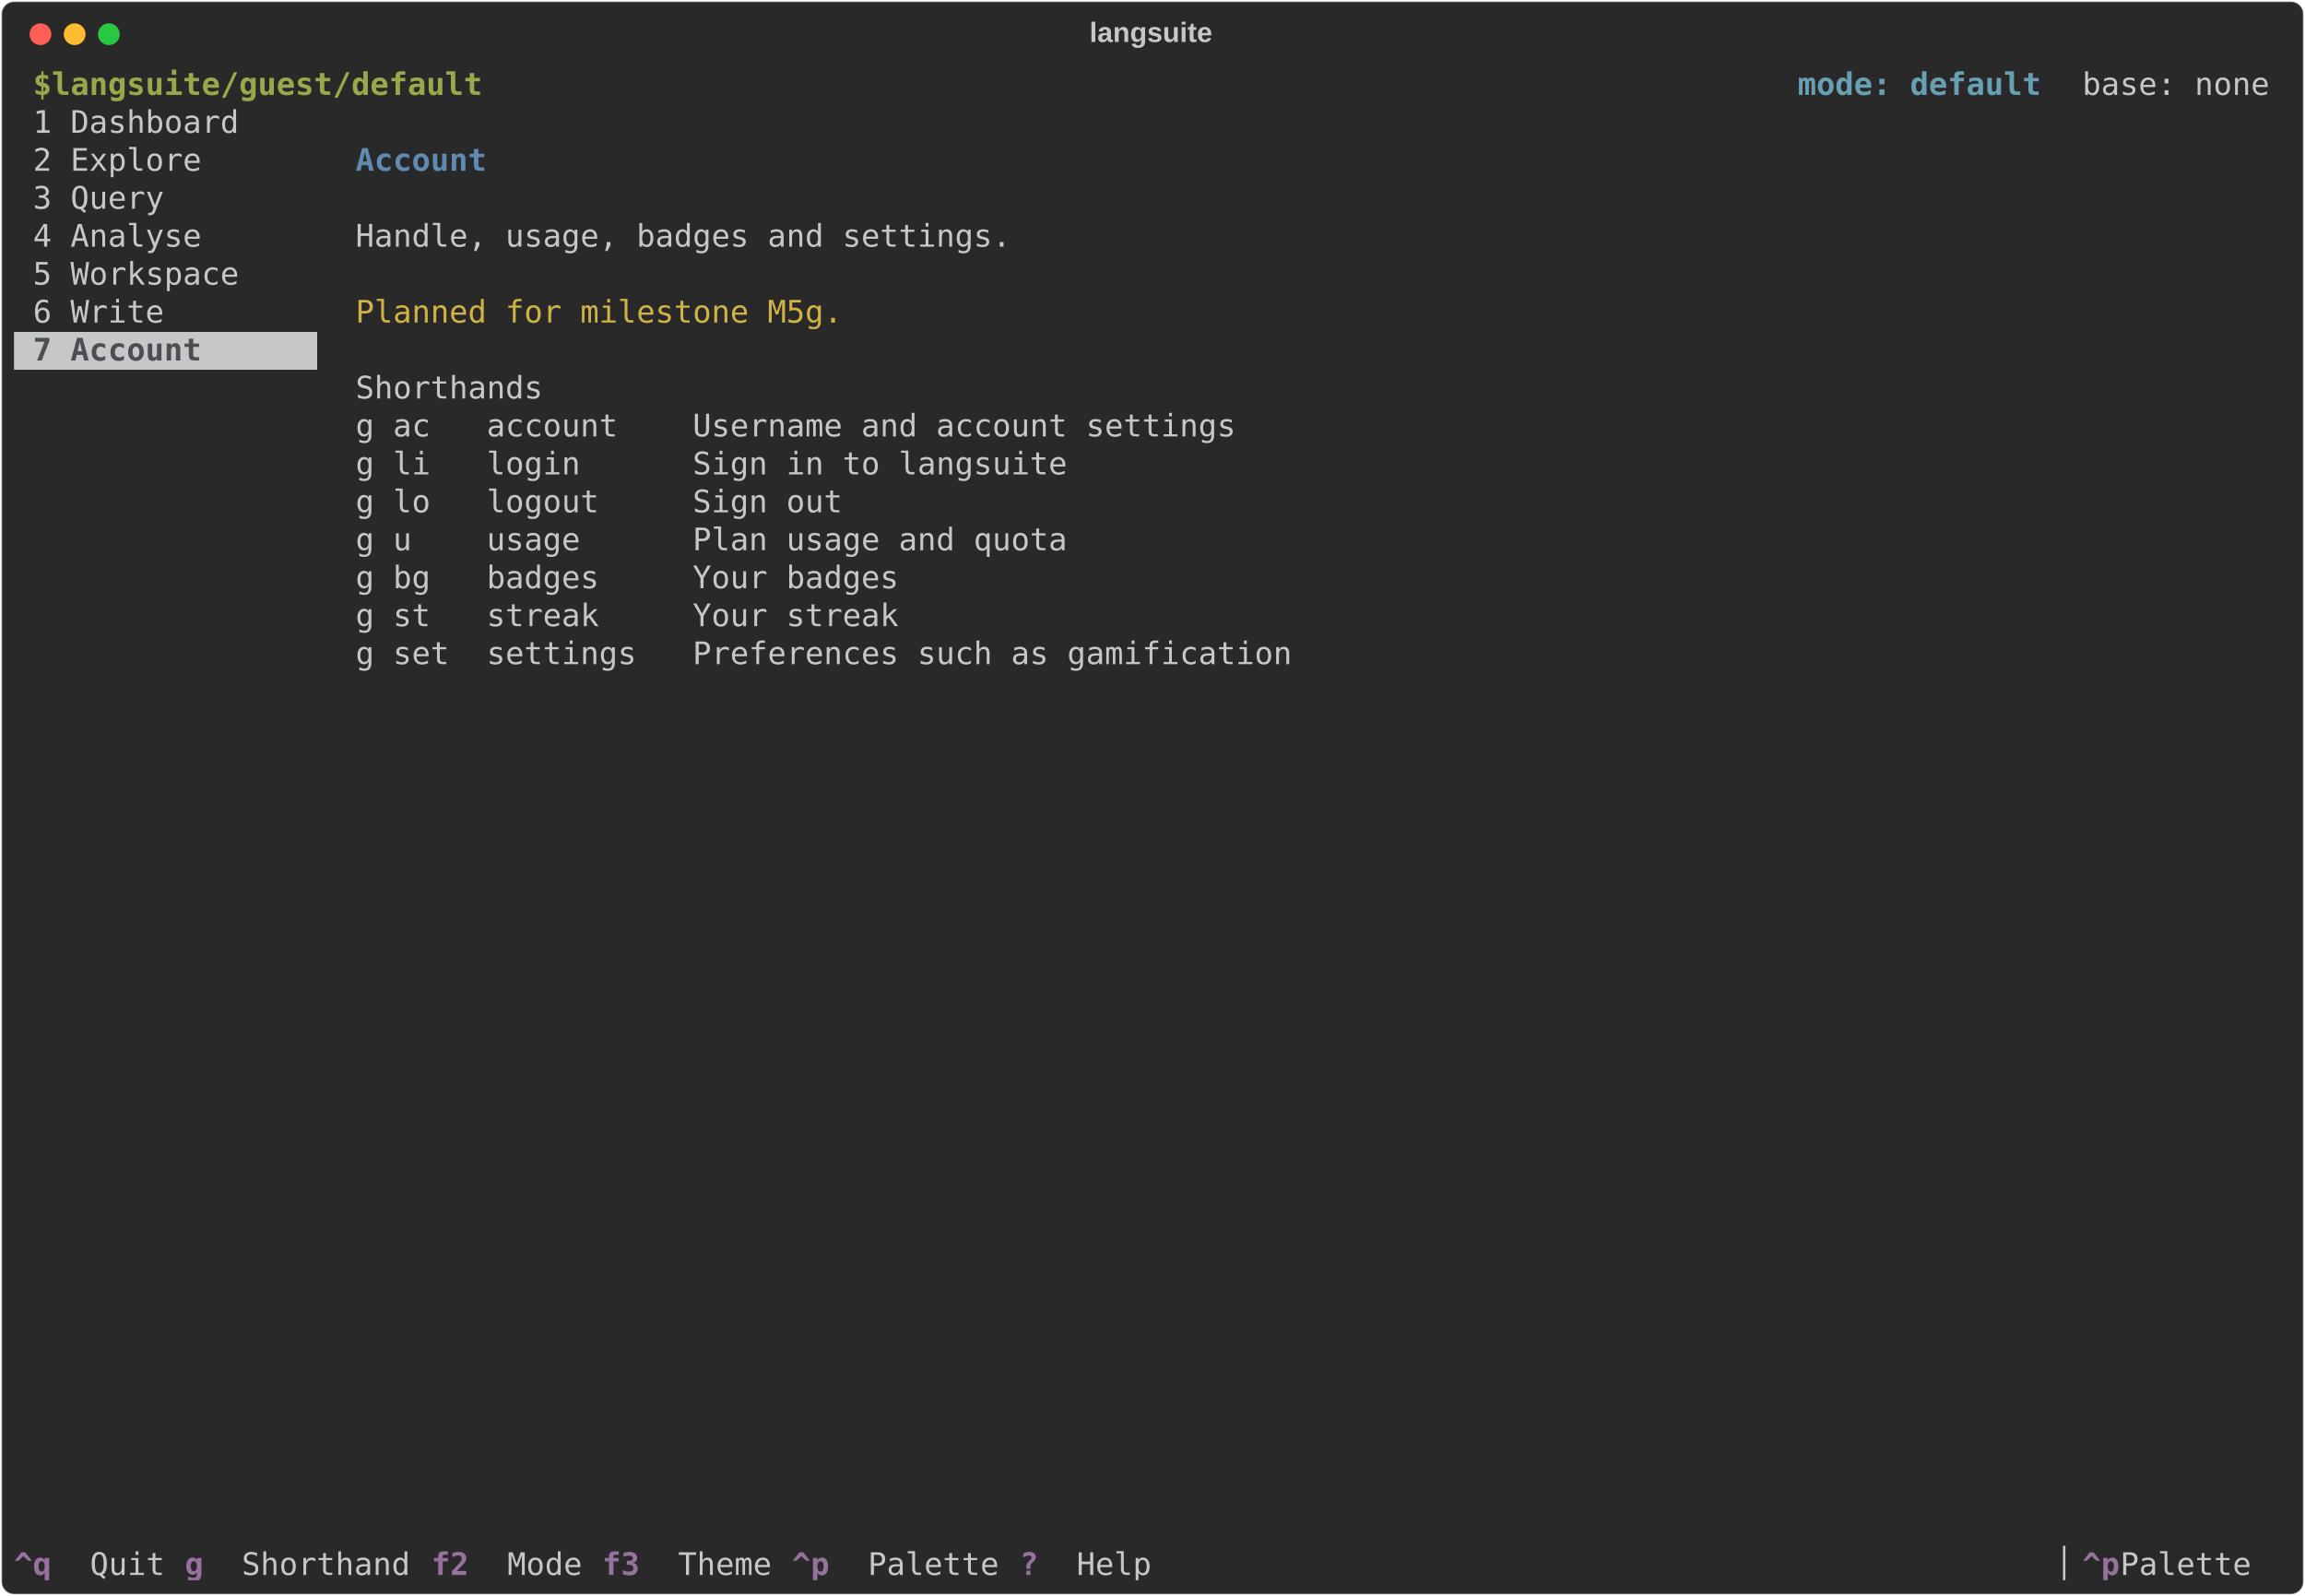
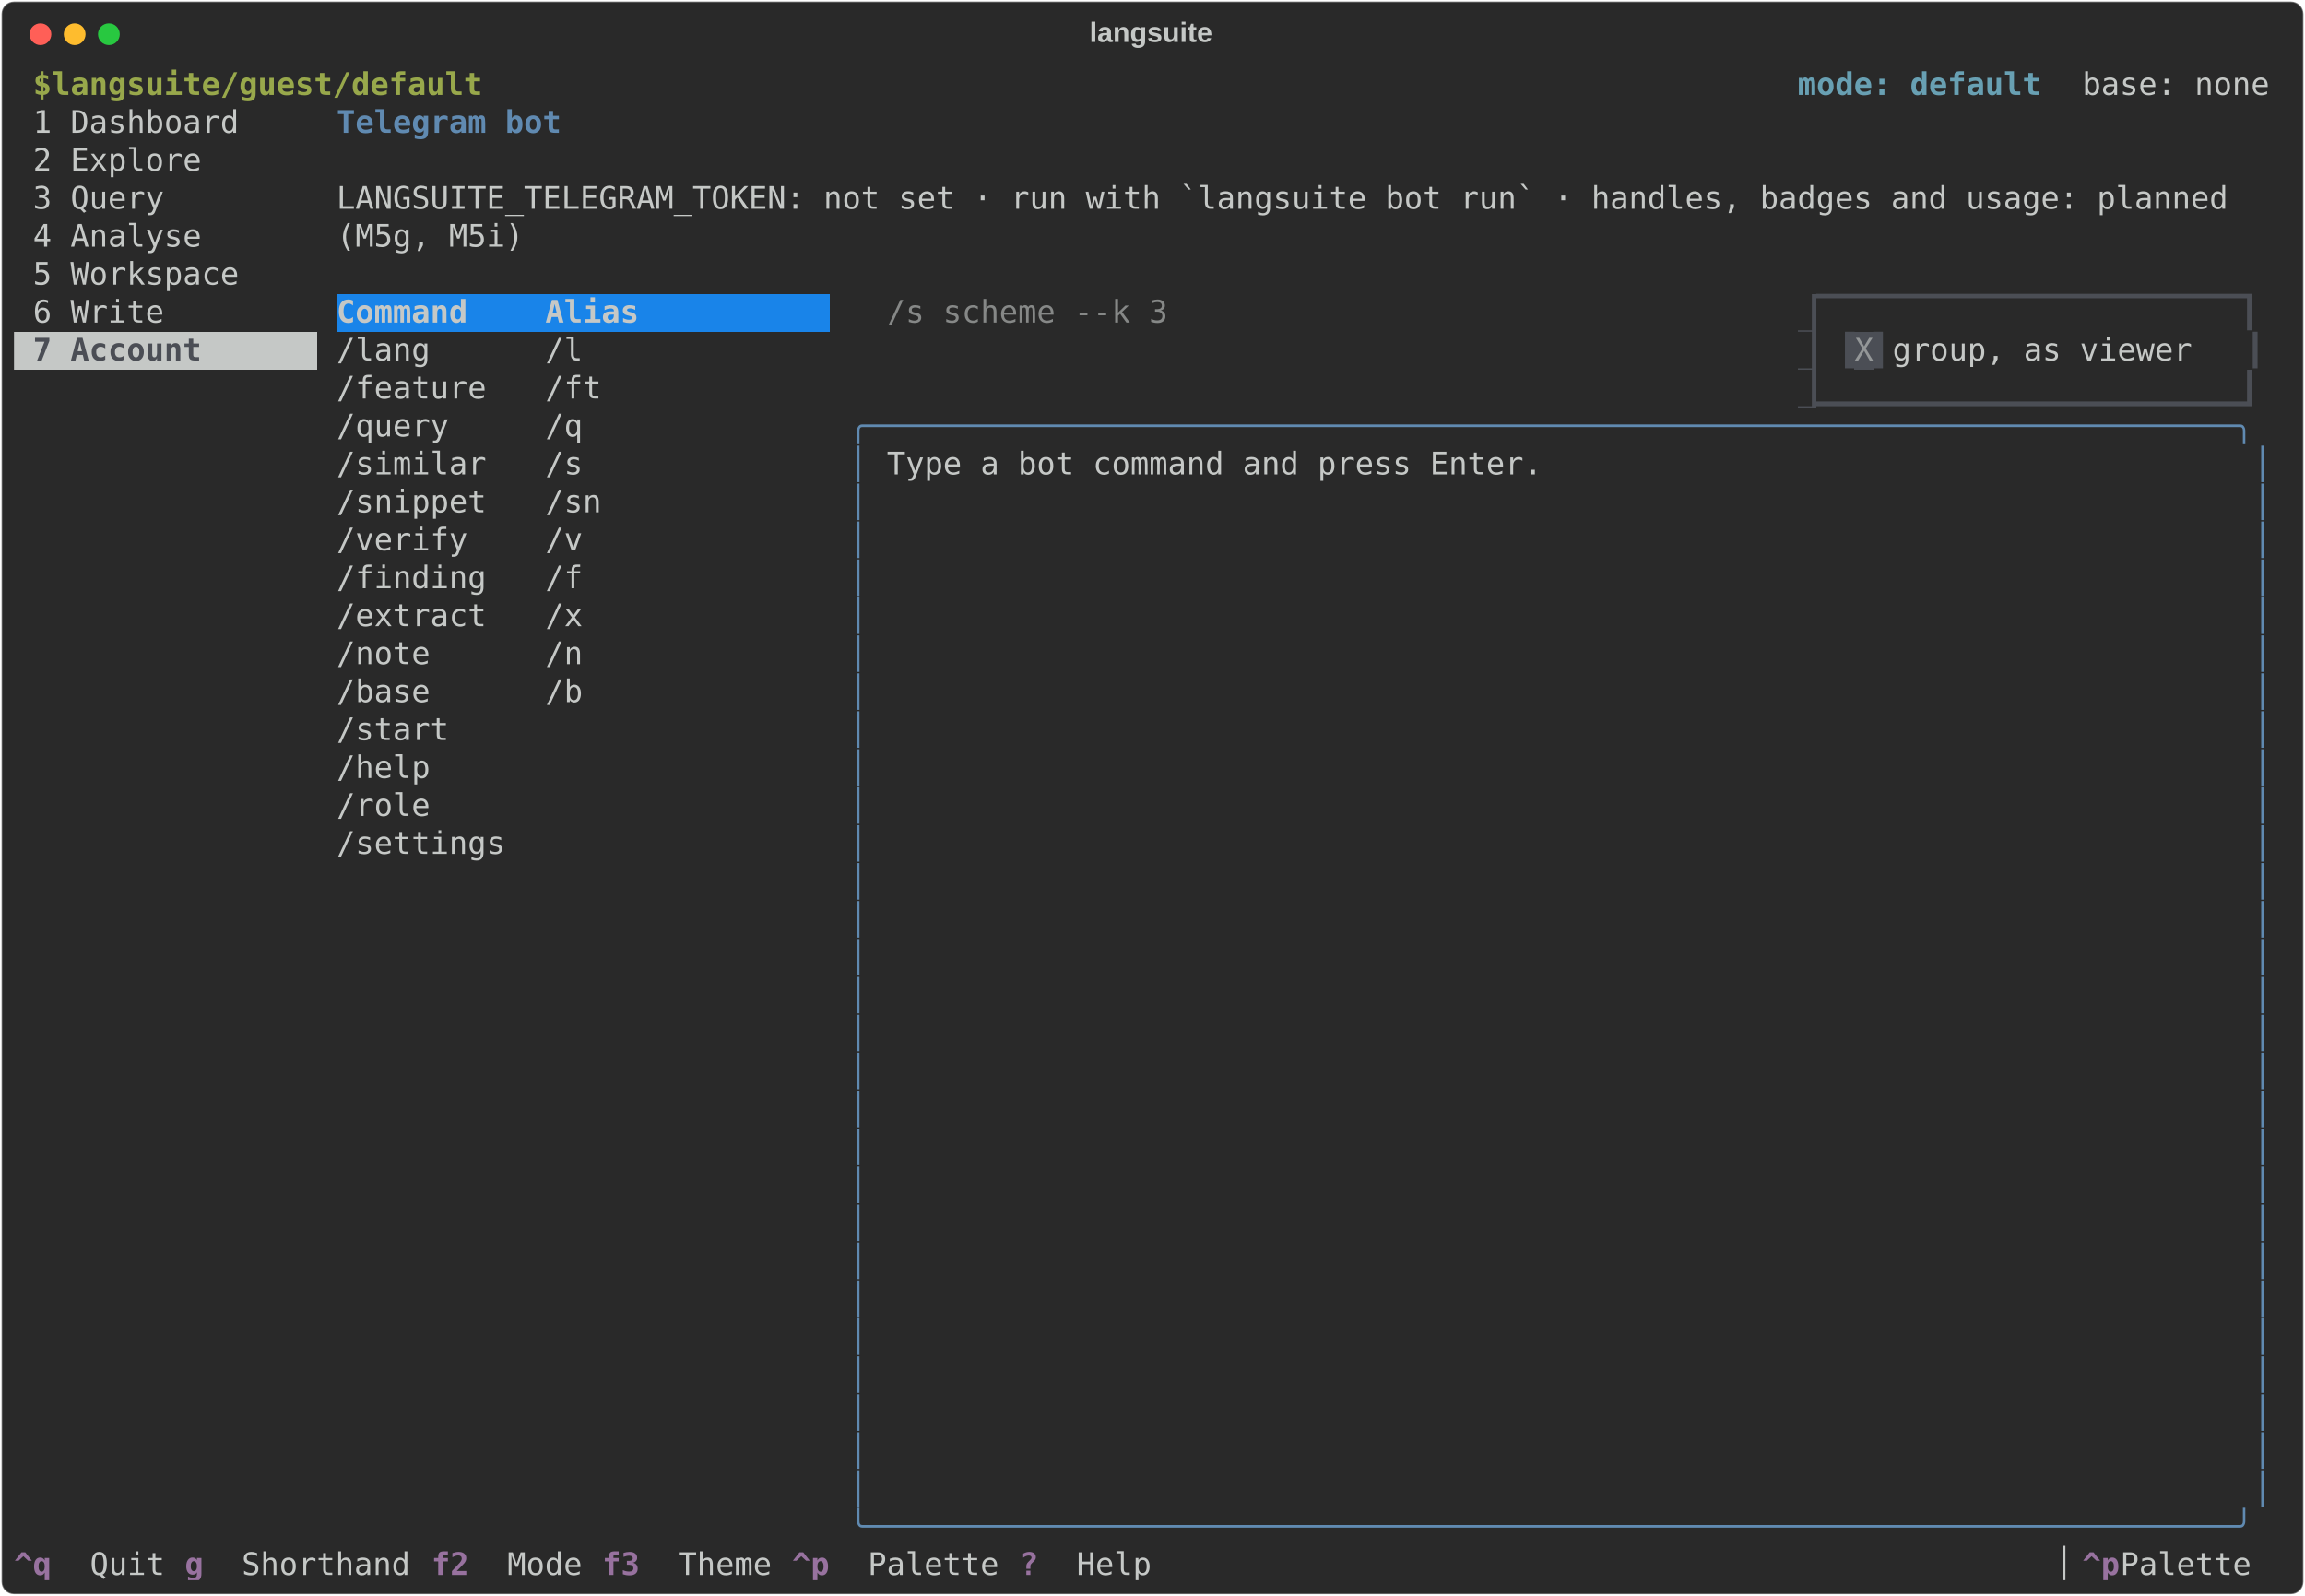
<svg xmlns="http://www.w3.org/2000/svg" class="rich-terminal" viewBox="0 0 1482 1026.0">
  <style>

    @font-face {
        font-family: "Fira Code";
        src: local("FiraCode-Regular"),
                url("https://cdnjs.cloudflare.com/ajax/libs/firacode/6.2.0/woff2/FiraCode-Regular.woff2") format("woff2"),
                url("https://cdnjs.cloudflare.com/ajax/libs/firacode/6.2.0/woff/FiraCode-Regular.woff") format("woff");
        font-style: normal;
        font-weight: 400;
    }
    @font-face {
        font-family: "Fira Code";
        src: local("FiraCode-Bold"),
                url("https://cdnjs.cloudflare.com/ajax/libs/firacode/6.2.0/woff2/FiraCode-Bold.woff2") format("woff2"),
                url("https://cdnjs.cloudflare.com/ajax/libs/firacode/6.2.0/woff/FiraCode-Bold.woff") format("woff");
        font-style: bold;
        font-weight: 700;
    }

    .terminal-matrix {
        font-family: Fira Code, monospace;
        font-size: 20px;
        line-height: 24.4px;
        font-variant-east-asian: full-width;
    }

    .terminal-title {
        font-size: 18px;
        font-weight: bold;
        font-family: arial;
    }

    .terminal-r1 { fill: #c5c8c6 }
.terminal-r2 { fill: #98a84b;font-weight: bold }
.terminal-r3 { fill: #68a0b3;font-weight: bold }
.terminal-r4 { fill: #608ab1;font-weight: bold }
- .terminal-r5 { fill: #d0b344 }
- .terminal-r6 { fill: #4b4e55;font-weight: bold }
- .terminal-r7 { fill: #98729f;font-weight: bold }
+ .terminal-r5 { fill: #c5c8c6;font-weight: bold }
+ .terminal-r6 { fill: #868887 }
+ .terminal-r7 { fill: #292929 }
+ .terminal-r8 { fill: #4b4e55 }
+ .terminal-r9 { fill: #4b4e55;font-weight: bold }
+ .terminal-r10 { fill: #949798 }
+ .terminal-r11 { fill: #608ab1 }
+ .terminal-r12 { fill: #98729f;font-weight: bold }
    </style>
  <defs>
    <clipPath id="terminal-clip-terminal">
      <rect x="0" y="0" width="1463.0" height="975.0" />
    </clipPath>
    <clipPath id="terminal-line-0">
      <rect x="0" y="1.5" width="1464" height="24.65" />
    </clipPath>
    <clipPath id="terminal-line-1">
      <rect x="0" y="25.9" width="1464" height="24.65" />
    </clipPath>
    <clipPath id="terminal-line-2">
      <rect x="0" y="50.3" width="1464" height="24.65" />
    </clipPath>
    <clipPath id="terminal-line-3">
      <rect x="0" y="74.7" width="1464" height="24.65" />
    </clipPath>
    <clipPath id="terminal-line-4">
      <rect x="0" y="99.1" width="1464" height="24.65" />
    </clipPath>
    <clipPath id="terminal-line-5">
      <rect x="0" y="123.5" width="1464" height="24.65" />
    </clipPath>
    <clipPath id="terminal-line-6">
      <rect x="0" y="147.9" width="1464" height="24.65" />
    </clipPath>
    <clipPath id="terminal-line-7">
      <rect x="0" y="172.3" width="1464" height="24.65" />
    </clipPath>
    <clipPath id="terminal-line-8">
      <rect x="0" y="196.7" width="1464" height="24.65" />
    </clipPath>
    <clipPath id="terminal-line-9">
      <rect x="0" y="221.1" width="1464" height="24.65" />
    </clipPath>
    <clipPath id="terminal-line-10">
      <rect x="0" y="245.5" width="1464" height="24.65" />
    </clipPath>
    <clipPath id="terminal-line-11">
      <rect x="0" y="269.9" width="1464" height="24.65" />
    </clipPath>
    <clipPath id="terminal-line-12">
      <rect x="0" y="294.3" width="1464" height="24.65" />
    </clipPath>
    <clipPath id="terminal-line-13">
      <rect x="0" y="318.7" width="1464" height="24.65" />
    </clipPath>
    <clipPath id="terminal-line-14">
      <rect x="0" y="343.1" width="1464" height="24.65" />
    </clipPath>
    <clipPath id="terminal-line-15">
      <rect x="0" y="367.5" width="1464" height="24.65" />
    </clipPath>
    <clipPath id="terminal-line-16">
      <rect x="0" y="391.9" width="1464" height="24.65" />
    </clipPath>
    <clipPath id="terminal-line-17">
      <rect x="0" y="416.3" width="1464" height="24.65" />
    </clipPath>
    <clipPath id="terminal-line-18">
      <rect x="0" y="440.7" width="1464" height="24.65" />
    </clipPath>
    <clipPath id="terminal-line-19">
      <rect x="0" y="465.1" width="1464" height="24.65" />
    </clipPath>
    <clipPath id="terminal-line-20">
      <rect x="0" y="489.5" width="1464" height="24.65" />
    </clipPath>
    <clipPath id="terminal-line-21">
      <rect x="0" y="513.9" width="1464" height="24.65" />
    </clipPath>
    <clipPath id="terminal-line-22">
      <rect x="0" y="538.3" width="1464" height="24.65" />
    </clipPath>
    <clipPath id="terminal-line-23">
      <rect x="0" y="562.7" width="1464" height="24.65" />
    </clipPath>
    <clipPath id="terminal-line-24">
      <rect x="0" y="587.1" width="1464" height="24.65" />
    </clipPath>
    <clipPath id="terminal-line-25">
      <rect x="0" y="611.5" width="1464" height="24.65" />
    </clipPath>
    <clipPath id="terminal-line-26">
      <rect x="0" y="635.9" width="1464" height="24.65" />
    </clipPath>
    <clipPath id="terminal-line-27">
      <rect x="0" y="660.3" width="1464" height="24.65" />
    </clipPath>
    <clipPath id="terminal-line-28">
      <rect x="0" y="684.7" width="1464" height="24.65" />
    </clipPath>
    <clipPath id="terminal-line-29">
      <rect x="0" y="709.1" width="1464" height="24.65" />
    </clipPath>
    <clipPath id="terminal-line-30">
      <rect x="0" y="733.5" width="1464" height="24.65" />
    </clipPath>
    <clipPath id="terminal-line-31">
      <rect x="0" y="757.9" width="1464" height="24.65" />
    </clipPath>
    <clipPath id="terminal-line-32">
      <rect x="0" y="782.3" width="1464" height="24.65" />
    </clipPath>
    <clipPath id="terminal-line-33">
      <rect x="0" y="806.7" width="1464" height="24.65" />
    </clipPath>
    <clipPath id="terminal-line-34">
      <rect x="0" y="831.1" width="1464" height="24.65" />
    </clipPath>
    <clipPath id="terminal-line-35">
      <rect x="0" y="855.5" width="1464" height="24.65" />
    </clipPath>
    <clipPath id="terminal-line-36">
      <rect x="0" y="879.9" width="1464" height="24.65" />
    </clipPath>
    <clipPath id="terminal-line-37">
      <rect x="0" y="904.3" width="1464" height="24.65" />
    </clipPath>
    <clipPath id="terminal-line-38">
      <rect x="0" y="928.7" width="1464" height="24.65" />
    </clipPath>
  </defs>
  <rect fill="#292929" stroke="rgba(255,255,255,0.35)" stroke-width="1" x="1" y="1" width="1480" height="1024" rx="8" />
  <text class="terminal-title" fill="#c5c8c6" text-anchor="middle" x="740" y="27">langsuite</text>
  <g transform="translate(26,22)">
    <circle cx="0" cy="0" r="7" fill="#ff5f57" />
    <circle cx="22" cy="0" r="7" fill="#febc2e" />
    <circle cx="44" cy="0" r="7" fill="#28c840" />
  </g>
  <g transform="translate(9, 41)" clip-path="url(#terminal-clip-terminal)">
+     <rect fill="#1984e9" x="207.4" y="147.9" width="134.2" height="24.65" shape-rendering="crispEdges" />
+     <rect fill="#1984e9" x="341.6" y="147.9" width="85.4" height="24.65" shape-rendering="crispEdges" />
+     <rect fill="#1984e9" x="427" y="147.9" width="97.6" height="24.65" shape-rendering="crispEdges" />
+     <rect fill="#4b4e55" x="1146.8" y="147.9" width="12.2" height="24.65" shape-rendering="crispEdges" />
    <rect fill="#c5c8c6" x="0" y="172.3" width="12.2" height="24.65" shape-rendering="crispEdges" />
    <rect fill="#c5c8c6" x="12.2" y="172.3" width="109.8" height="24.65" shape-rendering="crispEdges" />
    <rect fill="#c5c8c6" x="122" y="172.3" width="73.2" height="24.65" shape-rendering="crispEdges" />
+     <rect fill="#4b4e55" x="1146.8" y="172.3" width="12.2" height="24.65" shape-rendering="crispEdges" />
+     <rect fill="#4b4e55" x="1183.4" y="172.3" width="12.2" height="24.65" shape-rendering="crispEdges" />
+     <rect fill="#4b4e55" x="1146.8" y="196.7" width="12.2" height="24.65" shape-rendering="crispEdges" />
    <g class="terminal-matrix">
      <text class="terminal-r2" x="12.2" y="20" textLength="292.8" clip-path="url(#terminal-line-0)">$langsuite/guest/default</text>
      <text class="terminal-r3" x="1146.8" y="20" textLength="158.6" clip-path="url(#terminal-line-0)">mode: default</text>
      <text class="terminal-r1" x="1329.8" y="20" textLength="122" clip-path="url(#terminal-line-0)">base: none</text>
      <text class="terminal-r1" x="1464" y="20" textLength="12.2" clip-path="url(#terminal-line-0)">
</text>
      <text class="terminal-r1" x="12.2" y="44.4" textLength="134.2" clip-path="url(#terminal-line-1)">1 Dashboard</text>
+       <text class="terminal-r4" x="207.4" y="44.4" textLength="146.4" clip-path="url(#terminal-line-1)">Telegram bot</text>
      <text class="terminal-r1" x="1464" y="44.4" textLength="12.2" clip-path="url(#terminal-line-1)">
</text>
      <text class="terminal-r1" x="12.2" y="68.8" textLength="109.8" clip-path="url(#terminal-line-2)">2 Explore</text>
-       <text class="terminal-r4" x="219.6" y="68.8" textLength="85.4" clip-path="url(#terminal-line-2)">Account</text>
      <text class="terminal-r1" x="1464" y="68.8" textLength="12.2" clip-path="url(#terminal-line-2)">
</text>
      <text class="terminal-r1" x="12.2" y="93.2" textLength="85.4" clip-path="url(#terminal-line-3)">3 Query</text>
+       <text class="terminal-r1" x="207.4" y="93.2" textLength="1232.2" clip-path="url(#terminal-line-3)">LANGSUITE_TELEGRAM_TOKEN: not set · run with `langsuite bot run` · handles, badges and usage: planned</text>
      <text class="terminal-r1" x="1464" y="93.2" textLength="12.2" clip-path="url(#terminal-line-3)">
</text>
      <text class="terminal-r1" x="12.2" y="117.6" textLength="109.8" clip-path="url(#terminal-line-4)">4 Analyse</text>
-       <text class="terminal-r1" x="219.6" y="117.6" textLength="427" clip-path="url(#terminal-line-4)">Handle, usage, badges and settings.</text>
+       <text class="terminal-r1" x="207.4" y="117.6" textLength="122" clip-path="url(#terminal-line-4)">(M5g, M5i)</text>
      <text class="terminal-r1" x="1464" y="117.6" textLength="12.2" clip-path="url(#terminal-line-4)">
</text>
      <text class="terminal-r1" x="12.2" y="142" textLength="134.2" clip-path="url(#terminal-line-5)">5 Workspace</text>
      <text class="terminal-r1" x="1464" y="142" textLength="12.2" clip-path="url(#terminal-line-5)">
</text>
      <text class="terminal-r1" x="12.2" y="166.4" textLength="85.4" clip-path="url(#terminal-line-6)">6 Write</text>
-       <text class="terminal-r5" x="219.6" y="166.4" textLength="317.2" clip-path="url(#terminal-line-6)">Planned for milestone M5g.</text>
+       <text class="terminal-r5" x="207.4" y="166.4" textLength="134.2" clip-path="url(#terminal-line-6)"> Command   </text>
+       <text class="terminal-r5" x="341.6" y="166.4" textLength="85.4" clip-path="url(#terminal-line-6)"> Alias </text>
+       <text class="terminal-r6" x="561.2" y="166.4" textLength="183" clip-path="url(#terminal-line-6)">/s scheme --k 3</text>
+       <text class="terminal-r7" x="1146.8" y="166.4" textLength="12.2" clip-path="url(#terminal-line-6)">▊</text>
+       <text class="terminal-r8" x="1159" y="166.4" textLength="292.8" clip-path="url(#terminal-line-6)">▔▔▔▔▔▔▔▔▔▔▔▔▔▔▔▔▔▔▔▔▔▔▔▎</text>
      <text class="terminal-r1" x="1464" y="166.4" textLength="12.2" clip-path="url(#terminal-line-6)">
</text>
-       <text class="terminal-r6" x="12.2" y="190.8" textLength="109.8" clip-path="url(#terminal-line-7)">7 Account</text>
+       <text class="terminal-r9" x="12.2" y="190.8" textLength="109.8" clip-path="url(#terminal-line-7)">7 Account</text>
+       <text class="terminal-r1" x="207.4" y="190.8" textLength="134.2" clip-path="url(#terminal-line-7)"> /lang     </text>
+       <text class="terminal-r1" x="341.6" y="190.8" textLength="85.4" clip-path="url(#terminal-line-7)"> /l    </text>
+       <text class="terminal-r7" x="1146.8" y="190.8" textLength="12.2" clip-path="url(#terminal-line-7)">▊</text>
+       <text class="terminal-r8" x="1171.2" y="190.8" textLength="12.2" clip-path="url(#terminal-line-7)">▐</text>
+       <text class="terminal-r10" x="1183.4" y="190.8" textLength="12.2" clip-path="url(#terminal-line-7)">X</text>
+       <text class="terminal-r8" x="1195.6" y="190.8" textLength="12.2" clip-path="url(#terminal-line-7)">▌</text>
+       <text class="terminal-r1" x="1207.8" y="190.8" textLength="219.6" clip-path="url(#terminal-line-7)"> group, as viewer </text>
+       <text class="terminal-r8" x="1439.6" y="190.8" textLength="12.2" clip-path="url(#terminal-line-7)">▎</text>
      <text class="terminal-r1" x="1464" y="190.8" textLength="12.2" clip-path="url(#terminal-line-7)">
</text>
-       <text class="terminal-r1" x="219.6" y="215.2" textLength="122" clip-path="url(#terminal-line-8)">Shorthands</text>
+       <text class="terminal-r1" x="207.4" y="215.2" textLength="134.2" clip-path="url(#terminal-line-8)"> /feature  </text>
+       <text class="terminal-r1" x="341.6" y="215.2" textLength="85.4" clip-path="url(#terminal-line-8)"> /ft   </text>
+       <text class="terminal-r7" x="1146.8" y="215.2" textLength="12.2" clip-path="url(#terminal-line-8)">▊</text>
+       <text class="terminal-r8" x="1159" y="215.2" textLength="292.8" clip-path="url(#terminal-line-8)">▁▁▁▁▁▁▁▁▁▁▁▁▁▁▁▁▁▁▁▁▁▁▁▎</text>
      <text class="terminal-r1" x="1464" y="215.2" textLength="12.2" clip-path="url(#terminal-line-8)">
</text>
-       <text class="terminal-r1" x="219.6" y="239.6" textLength="597.8" clip-path="url(#terminal-line-9)">  g ac   account    Username and account settings</text>
+       <text class="terminal-r1" x="207.4" y="239.6" textLength="134.2" clip-path="url(#terminal-line-9)"> /query    </text>
+       <text class="terminal-r1" x="341.6" y="239.6" textLength="85.4" clip-path="url(#terminal-line-9)"> /q    </text>
+       <text class="terminal-r11" x="536.8" y="239.6" textLength="915" clip-path="url(#terminal-line-9)">╭─────────────────────────────────────────────────────────────────────────╮</text>
      <text class="terminal-r1" x="1464" y="239.6" textLength="12.2" clip-path="url(#terminal-line-9)">
</text>
-       <text class="terminal-r1" x="219.6" y="264" textLength="488" clip-path="url(#terminal-line-10)">  g li   login      Sign in to langsuite</text>
+       <text class="terminal-r1" x="207.4" y="264" textLength="134.2" clip-path="url(#terminal-line-10)"> /similar  </text>
+       <text class="terminal-r1" x="341.6" y="264" textLength="85.4" clip-path="url(#terminal-line-10)"> /s    </text>
+       <text class="terminal-r11" x="536.8" y="264" textLength="12.2" clip-path="url(#terminal-line-10)">│</text>
+       <text class="terminal-r1" x="561.2" y="264" textLength="427" clip-path="url(#terminal-line-10)">Type a bot command and press Enter.</text>
+       <text class="terminal-r11" x="1439.6" y="264" textLength="12.2" clip-path="url(#terminal-line-10)">│</text>
      <text class="terminal-r1" x="1464" y="264" textLength="12.2" clip-path="url(#terminal-line-10)">
</text>
-       <text class="terminal-r1" x="219.6" y="288.4" textLength="341.6" clip-path="url(#terminal-line-11)">  g lo   logout     Sign out</text>
+       <text class="terminal-r1" x="207.4" y="288.4" textLength="134.2" clip-path="url(#terminal-line-11)"> /snippet  </text>
+       <text class="terminal-r1" x="341.6" y="288.4" textLength="85.4" clip-path="url(#terminal-line-11)"> /sn   </text>
+       <text class="terminal-r11" x="536.8" y="288.4" textLength="12.2" clip-path="url(#terminal-line-11)">│</text>
+       <text class="terminal-r11" x="1439.6" y="288.4" textLength="12.2" clip-path="url(#terminal-line-11)">│</text>
      <text class="terminal-r1" x="1464" y="288.4" textLength="12.2" clip-path="url(#terminal-line-11)">
</text>
-       <text class="terminal-r1" x="219.6" y="312.8" textLength="488" clip-path="url(#terminal-line-12)">  g u    usage      Plan usage and quota</text>
+       <text class="terminal-r1" x="207.4" y="312.8" textLength="134.2" clip-path="url(#terminal-line-12)"> /verify   </text>
+       <text class="terminal-r1" x="341.6" y="312.8" textLength="85.4" clip-path="url(#terminal-line-12)"> /v    </text>
+       <text class="terminal-r11" x="536.8" y="312.8" textLength="12.2" clip-path="url(#terminal-line-12)">│</text>
+       <text class="terminal-r11" x="1439.6" y="312.8" textLength="12.2" clip-path="url(#terminal-line-12)">│</text>
      <text class="terminal-r1" x="1464" y="312.8" textLength="12.2" clip-path="url(#terminal-line-12)">
</text>
-       <text class="terminal-r1" x="219.6" y="337.2" textLength="378.2" clip-path="url(#terminal-line-13)">  g bg   badges     Your badges</text>
+       <text class="terminal-r1" x="207.4" y="337.2" textLength="134.2" clip-path="url(#terminal-line-13)"> /finding  </text>
+       <text class="terminal-r1" x="341.6" y="337.2" textLength="85.4" clip-path="url(#terminal-line-13)"> /f    </text>
+       <text class="terminal-r11" x="536.8" y="337.2" textLength="12.2" clip-path="url(#terminal-line-13)">│</text>
+       <text class="terminal-r11" x="1439.6" y="337.2" textLength="12.2" clip-path="url(#terminal-line-13)">│</text>
      <text class="terminal-r1" x="1464" y="337.2" textLength="12.2" clip-path="url(#terminal-line-13)">
</text>
-       <text class="terminal-r1" x="219.6" y="361.6" textLength="378.2" clip-path="url(#terminal-line-14)">  g st   streak     Your streak</text>
+       <text class="terminal-r1" x="207.4" y="361.6" textLength="134.2" clip-path="url(#terminal-line-14)"> /extract  </text>
+       <text class="terminal-r1" x="341.6" y="361.6" textLength="85.4" clip-path="url(#terminal-line-14)"> /x    </text>
+       <text class="terminal-r11" x="536.8" y="361.6" textLength="12.2" clip-path="url(#terminal-line-14)">│</text>
+       <text class="terminal-r11" x="1439.6" y="361.6" textLength="12.2" clip-path="url(#terminal-line-14)">│</text>
      <text class="terminal-r1" x="1464" y="361.6" textLength="12.2" clip-path="url(#terminal-line-14)">
</text>
-       <text class="terminal-r1" x="219.6" y="386" textLength="634.4" clip-path="url(#terminal-line-15)">  g set  settings   Preferences such as gamification</text>
+       <text class="terminal-r1" x="207.4" y="386" textLength="134.2" clip-path="url(#terminal-line-15)"> /note     </text>
+       <text class="terminal-r1" x="341.6" y="386" textLength="85.4" clip-path="url(#terminal-line-15)"> /n    </text>
+       <text class="terminal-r11" x="536.8" y="386" textLength="12.2" clip-path="url(#terminal-line-15)">│</text>
+       <text class="terminal-r11" x="1439.6" y="386" textLength="12.2" clip-path="url(#terminal-line-15)">│</text>
      <text class="terminal-r1" x="1464" y="386" textLength="12.2" clip-path="url(#terminal-line-15)">
</text>
+       <text class="terminal-r1" x="207.4" y="410.4" textLength="134.2" clip-path="url(#terminal-line-16)"> /base     </text>
+       <text class="terminal-r1" x="341.6" y="410.4" textLength="85.4" clip-path="url(#terminal-line-16)"> /b    </text>
+       <text class="terminal-r11" x="536.8" y="410.4" textLength="12.2" clip-path="url(#terminal-line-16)">│</text>
+       <text class="terminal-r11" x="1439.6" y="410.4" textLength="12.2" clip-path="url(#terminal-line-16)">│</text>
      <text class="terminal-r1" x="1464" y="410.4" textLength="12.2" clip-path="url(#terminal-line-16)">
</text>
+       <text class="terminal-r1" x="207.4" y="434.8" textLength="134.2" clip-path="url(#terminal-line-17)"> /start    </text>
+       <text class="terminal-r11" x="536.8" y="434.8" textLength="12.2" clip-path="url(#terminal-line-17)">│</text>
+       <text class="terminal-r11" x="1439.6" y="434.8" textLength="12.2" clip-path="url(#terminal-line-17)">│</text>
      <text class="terminal-r1" x="1464" y="434.8" textLength="12.2" clip-path="url(#terminal-line-17)">
</text>
+       <text class="terminal-r1" x="207.4" y="459.2" textLength="134.2" clip-path="url(#terminal-line-18)"> /help     </text>
+       <text class="terminal-r11" x="536.8" y="459.2" textLength="12.2" clip-path="url(#terminal-line-18)">│</text>
+       <text class="terminal-r11" x="1439.6" y="459.2" textLength="12.2" clip-path="url(#terminal-line-18)">│</text>
      <text class="terminal-r1" x="1464" y="459.2" textLength="12.2" clip-path="url(#terminal-line-18)">
</text>
+       <text class="terminal-r1" x="207.4" y="483.6" textLength="134.2" clip-path="url(#terminal-line-19)"> /role     </text>
+       <text class="terminal-r11" x="536.8" y="483.6" textLength="12.2" clip-path="url(#terminal-line-19)">│</text>
+       <text class="terminal-r11" x="1439.6" y="483.6" textLength="12.2" clip-path="url(#terminal-line-19)">│</text>
      <text class="terminal-r1" x="1464" y="483.6" textLength="12.2" clip-path="url(#terminal-line-19)">
</text>
+       <text class="terminal-r1" x="207.4" y="508" textLength="134.2" clip-path="url(#terminal-line-20)"> /settings </text>
+       <text class="terminal-r11" x="536.8" y="508" textLength="12.2" clip-path="url(#terminal-line-20)">│</text>
+       <text class="terminal-r11" x="1439.6" y="508" textLength="12.2" clip-path="url(#terminal-line-20)">│</text>
      <text class="terminal-r1" x="1464" y="508" textLength="12.2" clip-path="url(#terminal-line-20)">
</text>
+       <text class="terminal-r11" x="536.8" y="532.4" textLength="12.2" clip-path="url(#terminal-line-21)">│</text>
+       <text class="terminal-r11" x="1439.6" y="532.4" textLength="12.2" clip-path="url(#terminal-line-21)">│</text>
      <text class="terminal-r1" x="1464" y="532.4" textLength="12.2" clip-path="url(#terminal-line-21)">
</text>
+       <text class="terminal-r11" x="536.8" y="556.8" textLength="12.2" clip-path="url(#terminal-line-22)">│</text>
+       <text class="terminal-r11" x="1439.6" y="556.8" textLength="12.2" clip-path="url(#terminal-line-22)">│</text>
      <text class="terminal-r1" x="1464" y="556.8" textLength="12.2" clip-path="url(#terminal-line-22)">
</text>
+       <text class="terminal-r11" x="536.8" y="581.2" textLength="12.2" clip-path="url(#terminal-line-23)">│</text>
+       <text class="terminal-r11" x="1439.6" y="581.2" textLength="12.2" clip-path="url(#terminal-line-23)">│</text>
      <text class="terminal-r1" x="1464" y="581.2" textLength="12.2" clip-path="url(#terminal-line-23)">
</text>
+       <text class="terminal-r11" x="536.8" y="605.6" textLength="12.2" clip-path="url(#terminal-line-24)">│</text>
+       <text class="terminal-r11" x="1439.6" y="605.6" textLength="12.2" clip-path="url(#terminal-line-24)">│</text>
      <text class="terminal-r1" x="1464" y="605.6" textLength="12.2" clip-path="url(#terminal-line-24)">
</text>
+       <text class="terminal-r11" x="536.8" y="630" textLength="12.2" clip-path="url(#terminal-line-25)">│</text>
+       <text class="terminal-r11" x="1439.6" y="630" textLength="12.2" clip-path="url(#terminal-line-25)">│</text>
      <text class="terminal-r1" x="1464" y="630" textLength="12.2" clip-path="url(#terminal-line-25)">
</text>
+       <text class="terminal-r11" x="536.8" y="654.4" textLength="12.2" clip-path="url(#terminal-line-26)">│</text>
+       <text class="terminal-r11" x="1439.6" y="654.4" textLength="12.2" clip-path="url(#terminal-line-26)">│</text>
      <text class="terminal-r1" x="1464" y="654.4" textLength="12.2" clip-path="url(#terminal-line-26)">
</text>
+       <text class="terminal-r11" x="536.8" y="678.8" textLength="12.2" clip-path="url(#terminal-line-27)">│</text>
+       <text class="terminal-r11" x="1439.6" y="678.8" textLength="12.2" clip-path="url(#terminal-line-27)">│</text>
      <text class="terminal-r1" x="1464" y="678.8" textLength="12.2" clip-path="url(#terminal-line-27)">
</text>
+       <text class="terminal-r11" x="536.8" y="703.2" textLength="12.2" clip-path="url(#terminal-line-28)">│</text>
+       <text class="terminal-r11" x="1439.6" y="703.2" textLength="12.2" clip-path="url(#terminal-line-28)">│</text>
      <text class="terminal-r1" x="1464" y="703.2" textLength="12.2" clip-path="url(#terminal-line-28)">
</text>
+       <text class="terminal-r11" x="536.8" y="727.6" textLength="12.2" clip-path="url(#terminal-line-29)">│</text>
+       <text class="terminal-r11" x="1439.6" y="727.6" textLength="12.2" clip-path="url(#terminal-line-29)">│</text>
      <text class="terminal-r1" x="1464" y="727.6" textLength="12.2" clip-path="url(#terminal-line-29)">
</text>
+       <text class="terminal-r11" x="536.8" y="752" textLength="12.2" clip-path="url(#terminal-line-30)">│</text>
+       <text class="terminal-r11" x="1439.6" y="752" textLength="12.2" clip-path="url(#terminal-line-30)">│</text>
      <text class="terminal-r1" x="1464" y="752" textLength="12.2" clip-path="url(#terminal-line-30)">
</text>
+       <text class="terminal-r11" x="536.8" y="776.4" textLength="12.2" clip-path="url(#terminal-line-31)">│</text>
+       <text class="terminal-r11" x="1439.6" y="776.4" textLength="12.2" clip-path="url(#terminal-line-31)">│</text>
      <text class="terminal-r1" x="1464" y="776.4" textLength="12.2" clip-path="url(#terminal-line-31)">
</text>
+       <text class="terminal-r11" x="536.8" y="800.8" textLength="12.2" clip-path="url(#terminal-line-32)">│</text>
+       <text class="terminal-r11" x="1439.6" y="800.8" textLength="12.2" clip-path="url(#terminal-line-32)">│</text>
      <text class="terminal-r1" x="1464" y="800.8" textLength="12.2" clip-path="url(#terminal-line-32)">
</text>
+       <text class="terminal-r11" x="536.8" y="825.2" textLength="12.2" clip-path="url(#terminal-line-33)">│</text>
+       <text class="terminal-r11" x="1439.6" y="825.2" textLength="12.2" clip-path="url(#terminal-line-33)">│</text>
      <text class="terminal-r1" x="1464" y="825.2" textLength="12.2" clip-path="url(#terminal-line-33)">
</text>
+       <text class="terminal-r11" x="536.8" y="849.6" textLength="12.2" clip-path="url(#terminal-line-34)">│</text>
+       <text class="terminal-r11" x="1439.6" y="849.6" textLength="12.2" clip-path="url(#terminal-line-34)">│</text>
      <text class="terminal-r1" x="1464" y="849.6" textLength="12.2" clip-path="url(#terminal-line-34)">
</text>
+       <text class="terminal-r11" x="536.8" y="874" textLength="12.2" clip-path="url(#terminal-line-35)">│</text>
+       <text class="terminal-r11" x="1439.6" y="874" textLength="12.2" clip-path="url(#terminal-line-35)">│</text>
      <text class="terminal-r1" x="1464" y="874" textLength="12.2" clip-path="url(#terminal-line-35)">
</text>
+       <text class="terminal-r11" x="536.8" y="898.4" textLength="12.2" clip-path="url(#terminal-line-36)">│</text>
+       <text class="terminal-r11" x="1439.6" y="898.4" textLength="12.2" clip-path="url(#terminal-line-36)">│</text>
      <text class="terminal-r1" x="1464" y="898.4" textLength="12.2" clip-path="url(#terminal-line-36)">
</text>
+       <text class="terminal-r11" x="536.8" y="922.8" textLength="12.2" clip-path="url(#terminal-line-37)">│</text>
+       <text class="terminal-r11" x="1439.6" y="922.8" textLength="12.2" clip-path="url(#terminal-line-37)">│</text>
      <text class="terminal-r1" x="1464" y="922.8" textLength="12.2" clip-path="url(#terminal-line-37)">
</text>
+       <text class="terminal-r11" x="536.8" y="947.2" textLength="915" clip-path="url(#terminal-line-38)">╰─────────────────────────────────────────────────────────────────────────╯</text>
      <text class="terminal-r1" x="1464" y="947.2" textLength="12.2" clip-path="url(#terminal-line-38)">
</text>
-       <text class="terminal-r7" x="0" y="971.6" textLength="48.8" clip-path="url(#terminal-line-39)"> ^q </text>
+       <text class="terminal-r12" x="0" y="971.6" textLength="48.8" clip-path="url(#terminal-line-39)"> ^q </text>
      <text class="terminal-r1" x="48.8" y="971.6" textLength="61" clip-path="url(#terminal-line-39)">Quit </text>
-       <text class="terminal-r7" x="109.8" y="971.6" textLength="36.6" clip-path="url(#terminal-line-39)"> g </text>
+       <text class="terminal-r12" x="109.8" y="971.6" textLength="36.6" clip-path="url(#terminal-line-39)"> g </text>
      <text class="terminal-r1" x="146.4" y="971.6" textLength="122" clip-path="url(#terminal-line-39)">Shorthand </text>
-       <text class="terminal-r7" x="268.4" y="971.6" textLength="48.8" clip-path="url(#terminal-line-39)"> f2 </text>
+       <text class="terminal-r12" x="268.4" y="971.6" textLength="48.8" clip-path="url(#terminal-line-39)"> f2 </text>
      <text class="terminal-r1" x="317.2" y="971.6" textLength="61" clip-path="url(#terminal-line-39)">Mode </text>
-       <text class="terminal-r7" x="378.2" y="971.6" textLength="48.8" clip-path="url(#terminal-line-39)"> f3 </text>
+       <text class="terminal-r12" x="378.2" y="971.6" textLength="48.8" clip-path="url(#terminal-line-39)"> f3 </text>
      <text class="terminal-r1" x="427" y="971.6" textLength="73.2" clip-path="url(#terminal-line-39)">Theme </text>
-       <text class="terminal-r7" x="500.2" y="971.6" textLength="48.8" clip-path="url(#terminal-line-39)"> ^p </text>
+       <text class="terminal-r12" x="500.2" y="971.6" textLength="48.8" clip-path="url(#terminal-line-39)"> ^p </text>
      <text class="terminal-r1" x="549" y="971.6" textLength="97.6" clip-path="url(#terminal-line-39)">Palette </text>
-       <text class="terminal-r7" x="646.6" y="971.6" textLength="36.6" clip-path="url(#terminal-line-39)"> ? </text>
+       <text class="terminal-r12" x="646.6" y="971.6" textLength="36.6" clip-path="url(#terminal-line-39)"> ? </text>
      <text class="terminal-r1" x="683.2" y="971.6" textLength="61" clip-path="url(#terminal-line-39)">Help </text>
      <text class="terminal-r1" x="1317.6" y="971.6" textLength="12.2" clip-path="url(#terminal-line-39)">▏</text>
-       <text class="terminal-r7" x="1329.8" y="971.6" textLength="24.4" clip-path="url(#terminal-line-39)">^p</text>
+       <text class="terminal-r12" x="1329.8" y="971.6" textLength="24.4" clip-path="url(#terminal-line-39)">^p</text>
      <text class="terminal-r1" x="1354.2" y="971.6" textLength="97.6" clip-path="url(#terminal-line-39)"> Palette</text>
    </g>
  </g>
</svg>
